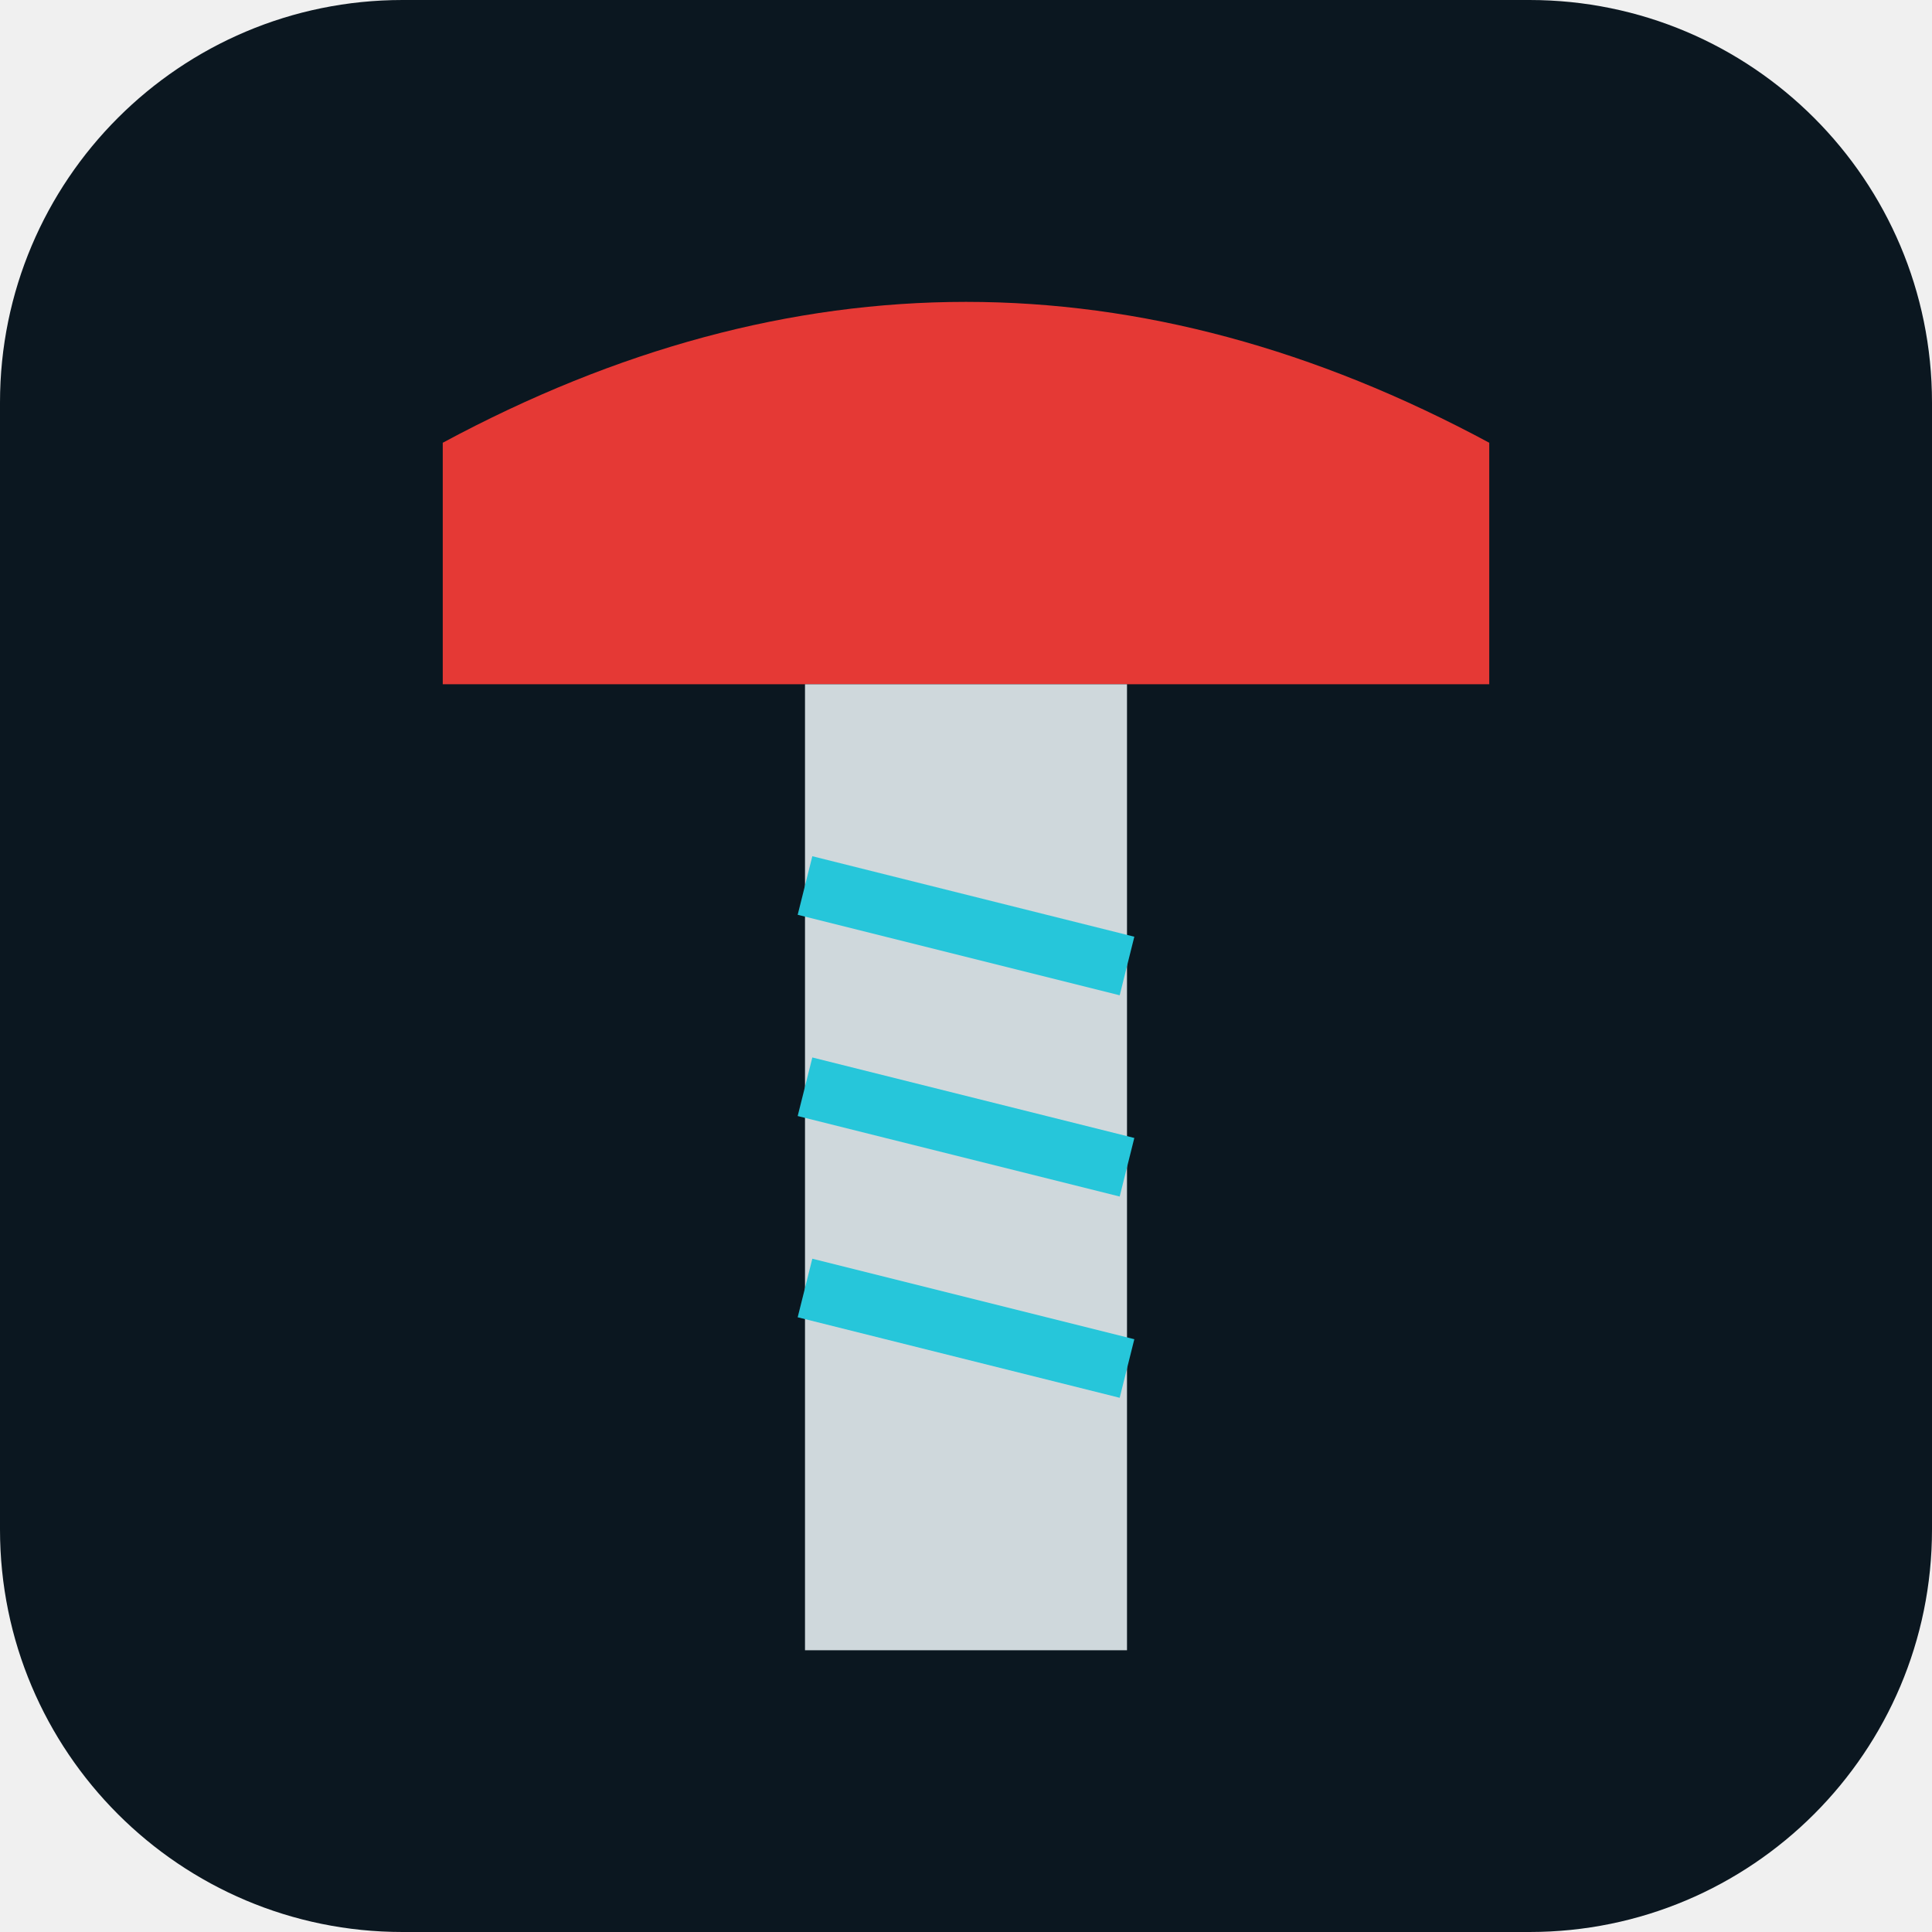
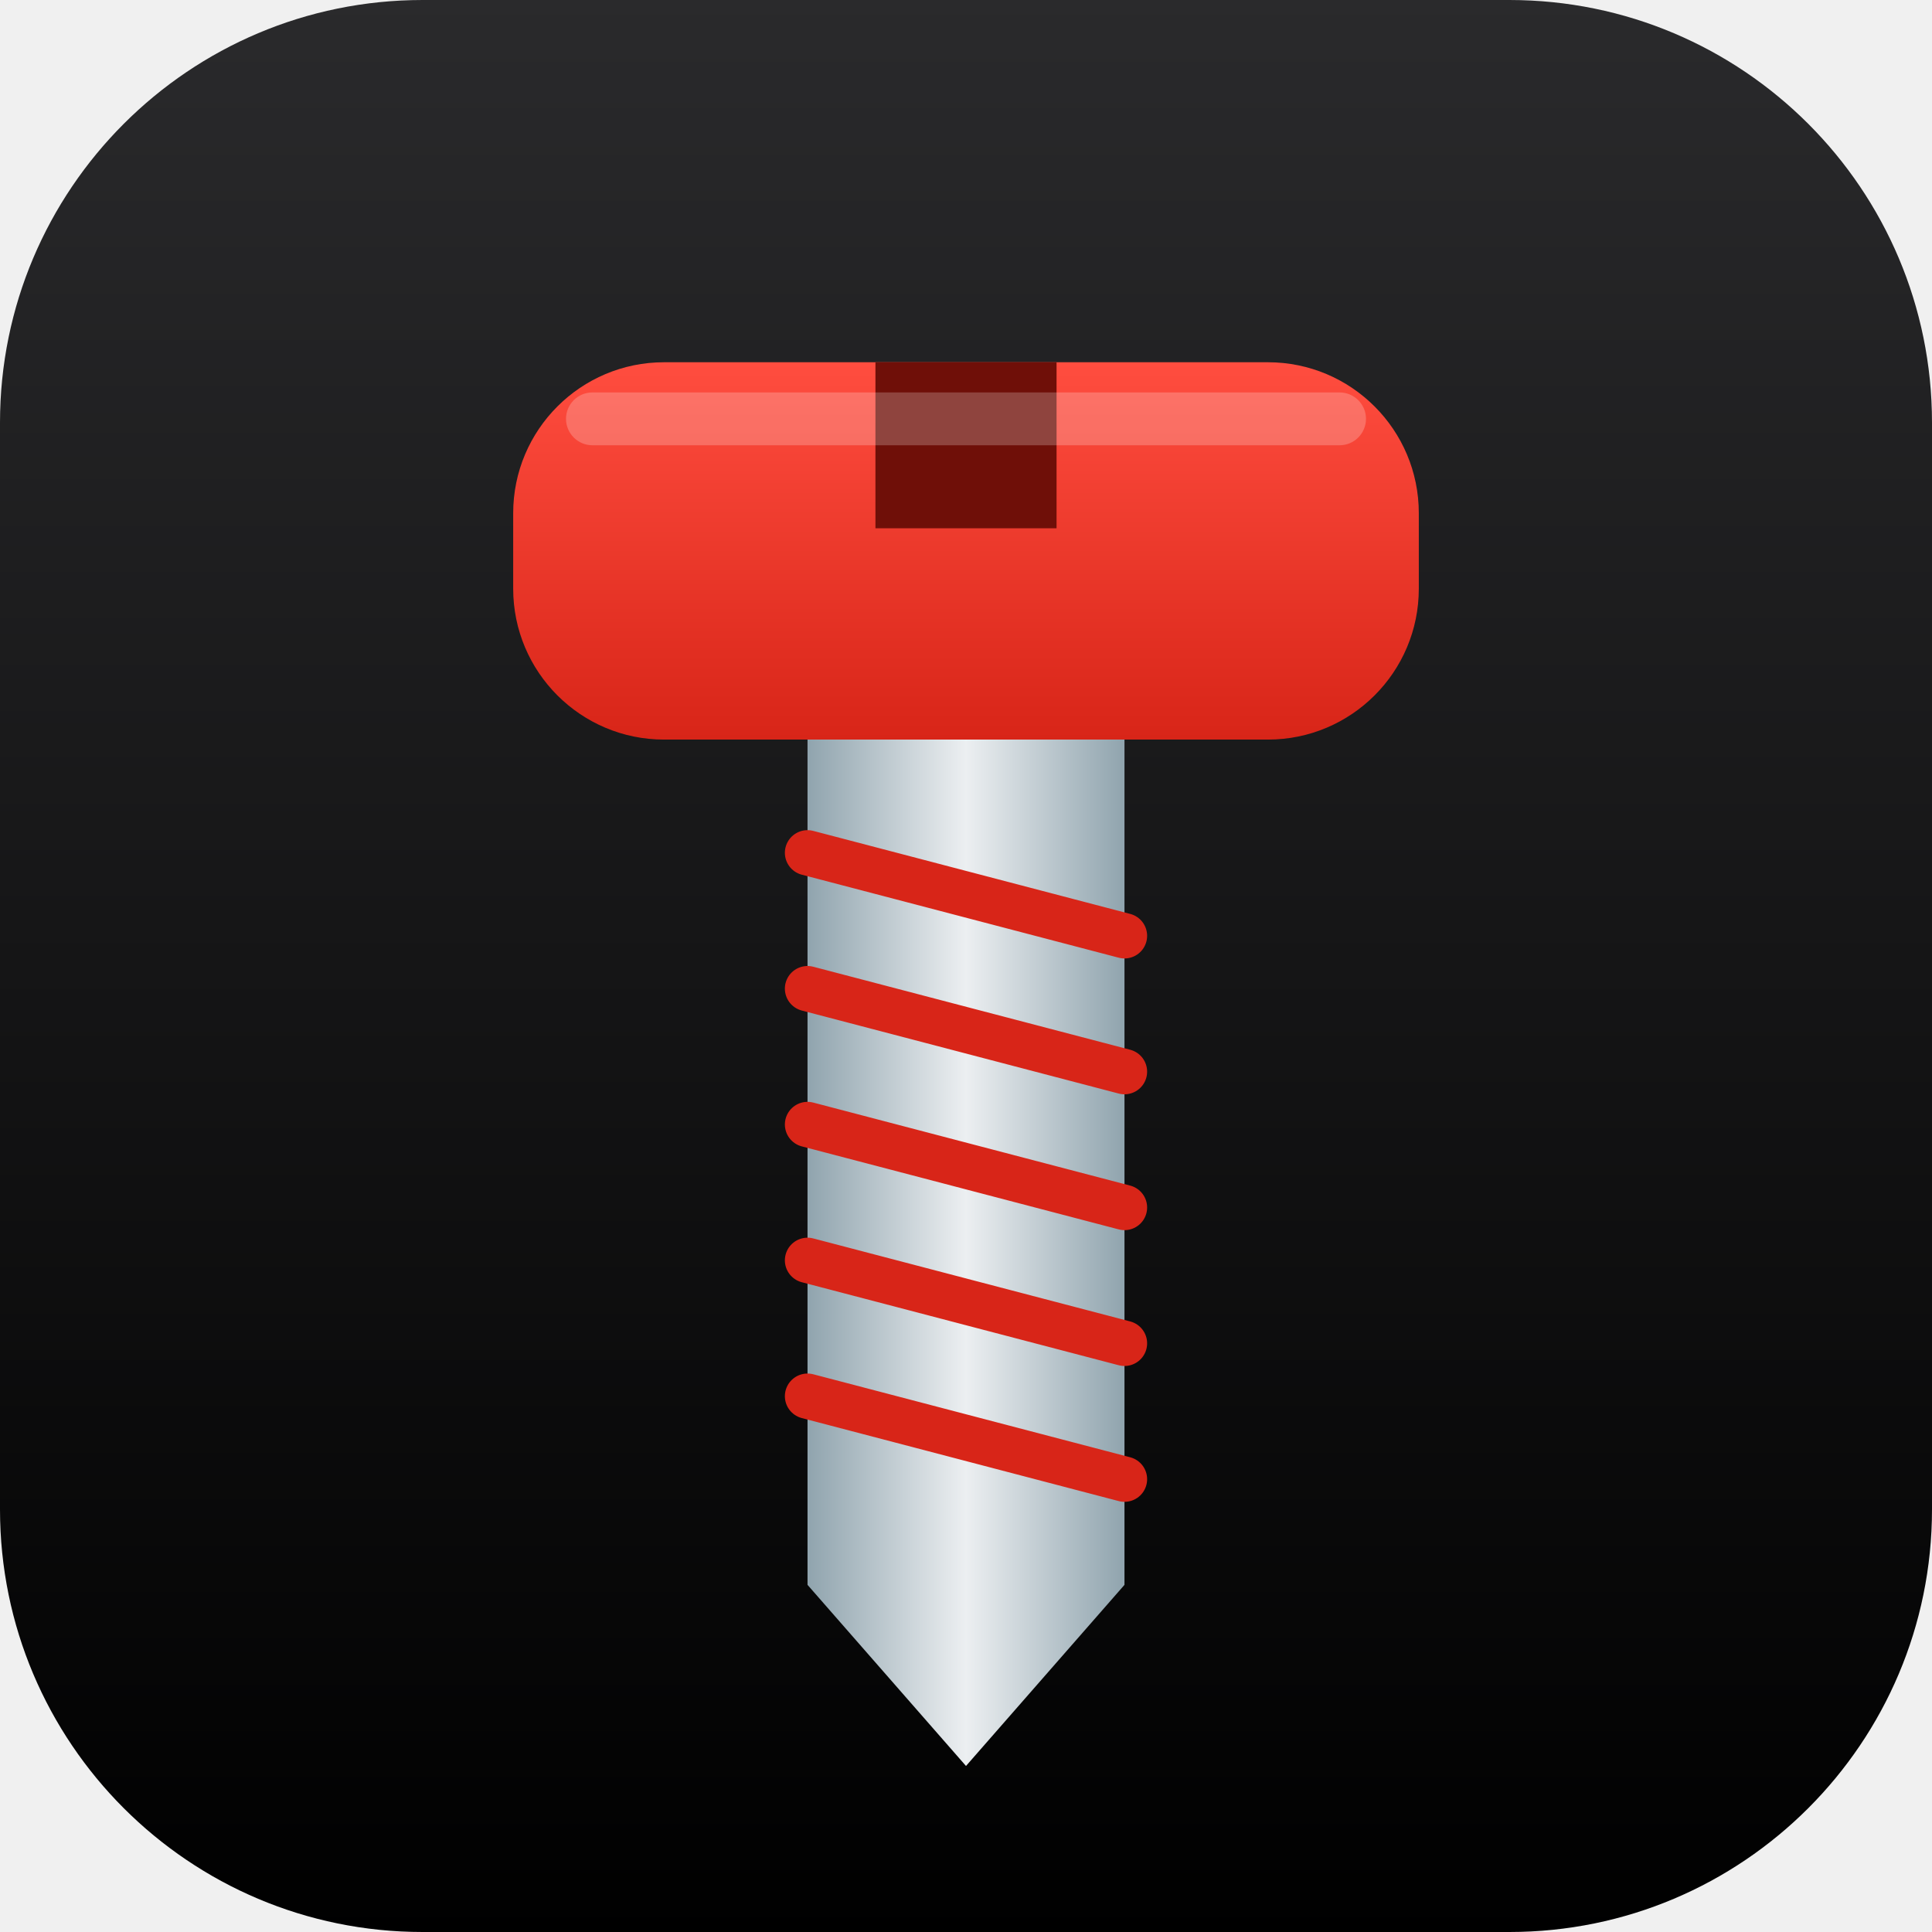
- <svg xmlns="http://www.w3.org/2000/svg" viewBox="0 0 96 96">
-   <rect width="96" height="96" rx="20" fill="#0b1720" />
-   <path d="M22 22Q48 8 74 22L74 34H22Z" fill="#e53935" />
-   <rect x="40" y="34" width="16" height="48" fill="#cfd8dc" />
-   <path d="M40 44l16 4M40 54l16 4M40 64l16 4" stroke="#26c6da" stroke-width="3" />
+ <svg xmlns="http://www.w3.org/2000/svg" viewBox="0 0 512 512">
+   <defs>
+     <linearGradient id="b" x1="0" y1="0" x2="0" y2="1">
+       <stop offset="0" stop-color="#2a2a2c" />
+       <stop offset="1" stop-color="#000000" />
+     </linearGradient>
+     <linearGradient id="h" x1="0" y1="0" x2="0" y2="1">
+       <stop offset="0" stop-color="#ff4d3f" />
+       <stop offset="1" stop-color="#d82518" />
+     </linearGradient>
+     <linearGradient id="s" x1="0" y1="0" x2="1" y2="0">
+       <stop offset="0" stop-color="#90a4ae" />
+       <stop offset=".5" stop-color="#eceff1" />
+       <stop offset="1" stop-color="#90a4ae" />
+     </linearGradient>
+   </defs>
+   <rect width="512" height="512" rx="112" fill="url(#b)" />
+   <rect x="136" y="96" width="240" height="100" rx="40" fill="url(#h)" />
+   <rect x="232" y="96" width="48" height="44" fill="#6f0f08" />
+   <rect x="150" y="104" width="212" height="14" rx="7" fill="#fff" opacity=".22" />
+   <path d="M214 196h84v224l-42 48-42-48z" fill="url(#s)" />
+   <g stroke="#d82518" stroke-width="12" stroke-linecap="round">
+     <path d="M214 226l84 22M214 262l84 22M214 298l84 22M214 334l84 22M214 370l84 22" />
+   </g>
</svg>
